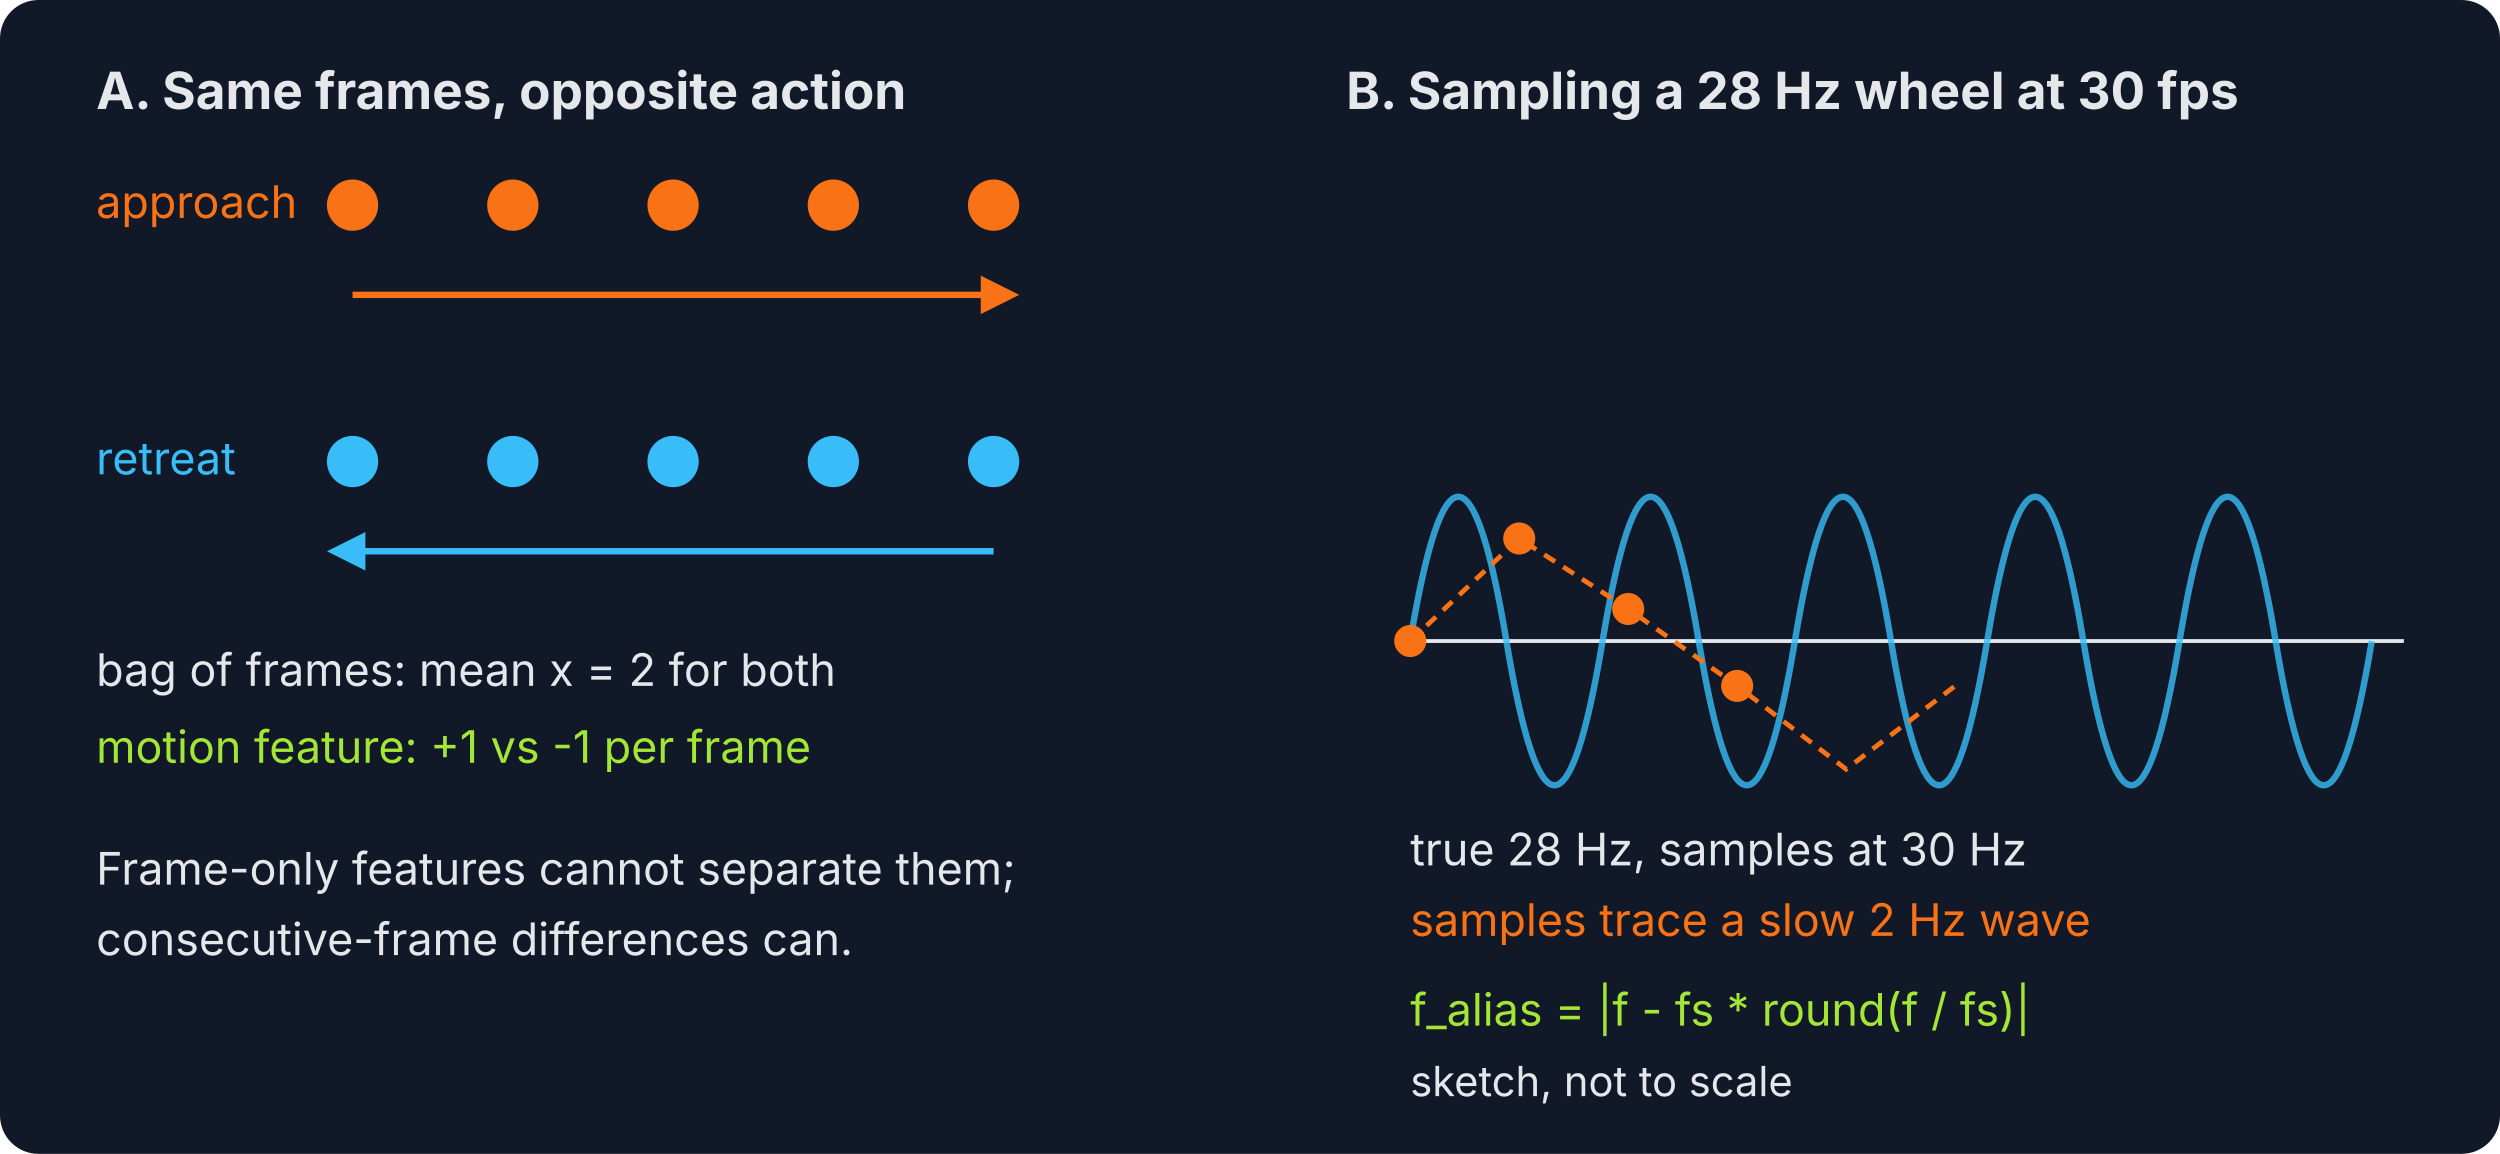
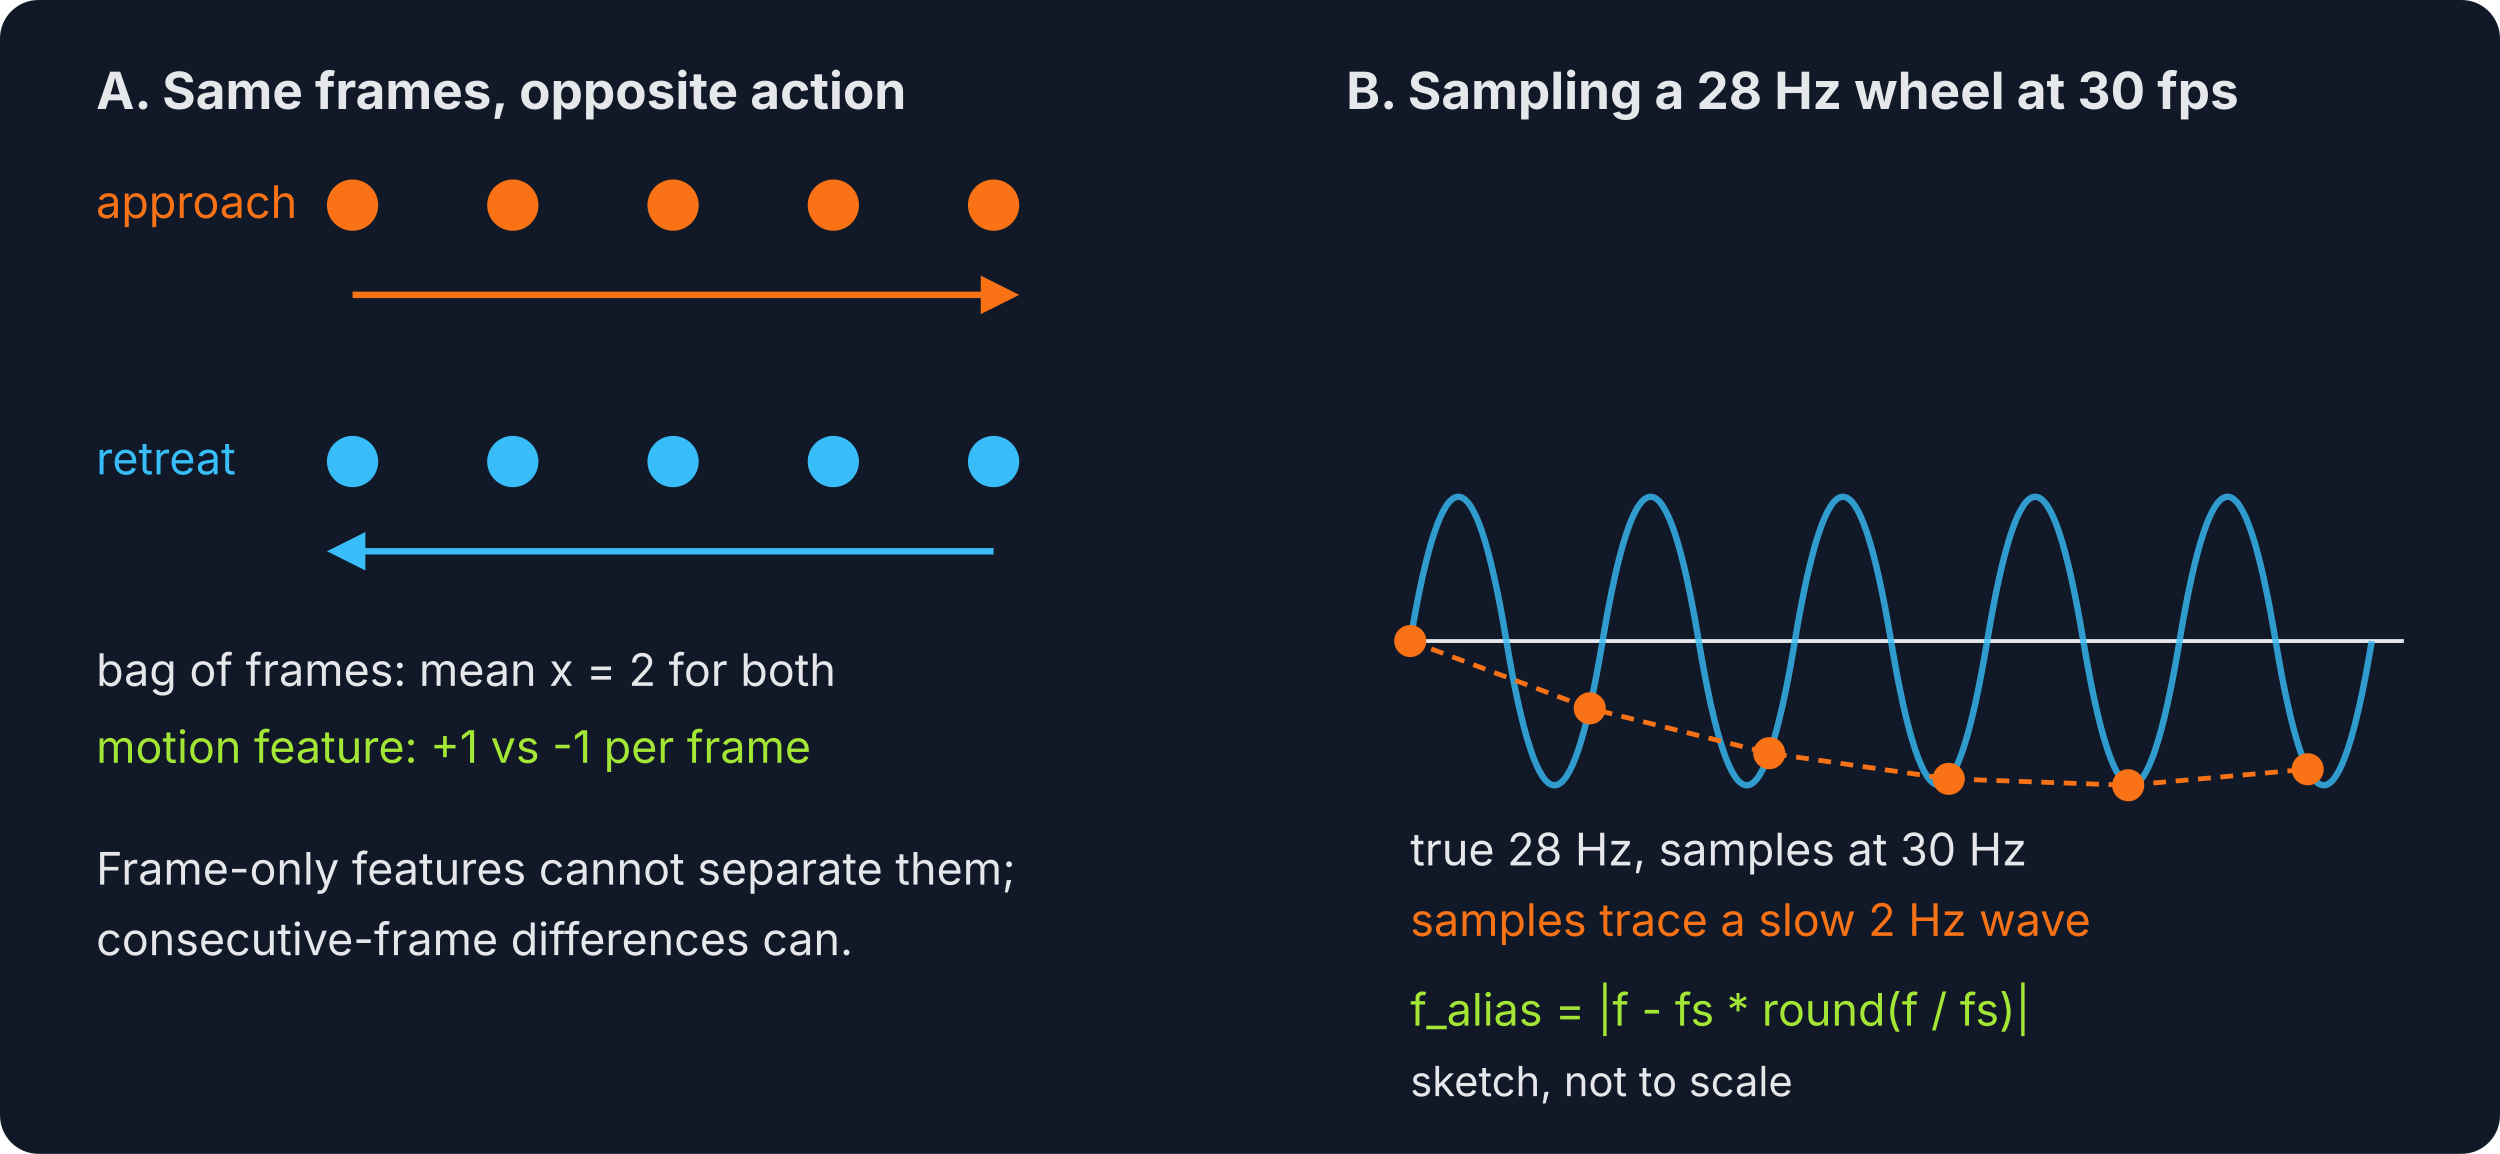
<svg xmlns="http://www.w3.org/2000/svg" viewBox="0 0 780 360" font-family="Inter, Arial, sans-serif">
  <rect width="780" height="360" fill="#111827" rx="12" />
  <text x="30" y="34" font-size="16" fill="#e5e7eb" font-weight="bold">A. Same frames, opposite action</text>
  <text x="420" y="34" font-size="16" fill="#e5e7eb" font-weight="bold">B. Sampling a 28 Hz wheel at 30 fps</text>
  <text x="30" y="68" font-size="14" fill="#f97316">approach</text>
  <g fill="#f97316">
    <circle cx="110" cy="64" r="8" />
    <circle cx="160" cy="64" r="8" />
    <circle cx="210" cy="64" r="8" />
    <circle cx="260" cy="64" r="8" />
    <circle cx="310" cy="64" r="8" />
  </g>
  <line x1="110" y1="92" x2="310" y2="92" stroke="#f97316" stroke-width="2" />
  <polygon points="318,92 306,86 306,98" fill="#f97316" />
  <text x="30" y="148" font-size="14" fill="#38bdf8">retreat</text>
  <g fill="#38bdf8">
    <circle cx="110" cy="144" r="8" />
    <circle cx="160" cy="144" r="8" />
    <circle cx="210" cy="144" r="8" />
    <circle cx="260" cy="144" r="8" />
    <circle cx="310" cy="144" r="8" />
  </g>
  <line x1="310" y1="172" x2="110" y2="172" stroke="#38bdf8" stroke-width="2" />
  <polygon points="102,172 114,166 114,178" fill="#38bdf8" />
  <text x="30" y="214" font-size="14" fill="#e5e7eb">bag of frames: mean x = 2 for both</text>
  <text x="30" y="238" font-size="14" fill="#a3e635">motion feature: +1 vs -1 per frame</text>
  <text x="30" y="276" font-size="14" fill="#e5e7eb">Frame-only features cannot separate them;</text>
  <text x="30" y="298" font-size="14" fill="#e5e7eb">consecutive-frame differences can.</text>
  <line x1="440" y1="200" x2="750" y2="200" stroke="#e5e7eb" stroke-width="1.2" />
  <path d="M440,200 Q455,110 470,200 T500,200 T530,200 T560,200 T590,200 T620,200 T650,200 T680,200 T710,200 T740,200" fill="none" stroke="#38bdf8" stroke-width="2" opacity="0.8" />
  <g fill="#f97316">
    <circle cx="440" cy="200" r="5" />
-     <circle cx="474" cy="168" r="5" />
-     <circle cx="508" cy="190" r="5" />
-     <circle cx="542" cy="214" r="5" />
+     <circle cx="496" cy="221" r="5" />
+     <circle cx="552" cy="235" r="5" />
+     <circle cx="608" cy="243" r="5" />
+     <circle cx="664" cy="245" r="5" />
+     <circle cx="720" cy="240" r="5" />
  </g>
-   <polyline points="440,200 474,168 508,190 542,214 576,240 610,214" fill="none" stroke="#f97316" stroke-width="1.5" stroke-dasharray="4 3" />
+   <polyline points="440,200 496,221 552,235 608,243 664,245 720,240" fill="none" stroke="#f97316" stroke-width="1.5" stroke-dasharray="4 3" />
  <text x="440" y="270" font-size="14" fill="#e5e7eb">true 28 Hz, samples at 30 Hz</text>
  <text x="440" y="292" font-size="14" fill="#f97316">samples trace a slow 2 Hz wave</text>
  <text x="440" y="320" font-size="14" fill="#a3e635">f_alias = |f - fs * round(f / fs)|</text>
  <text x="440" y="342" font-size="13" fill="#e5e7eb">sketch, not to scale</text>
</svg>
